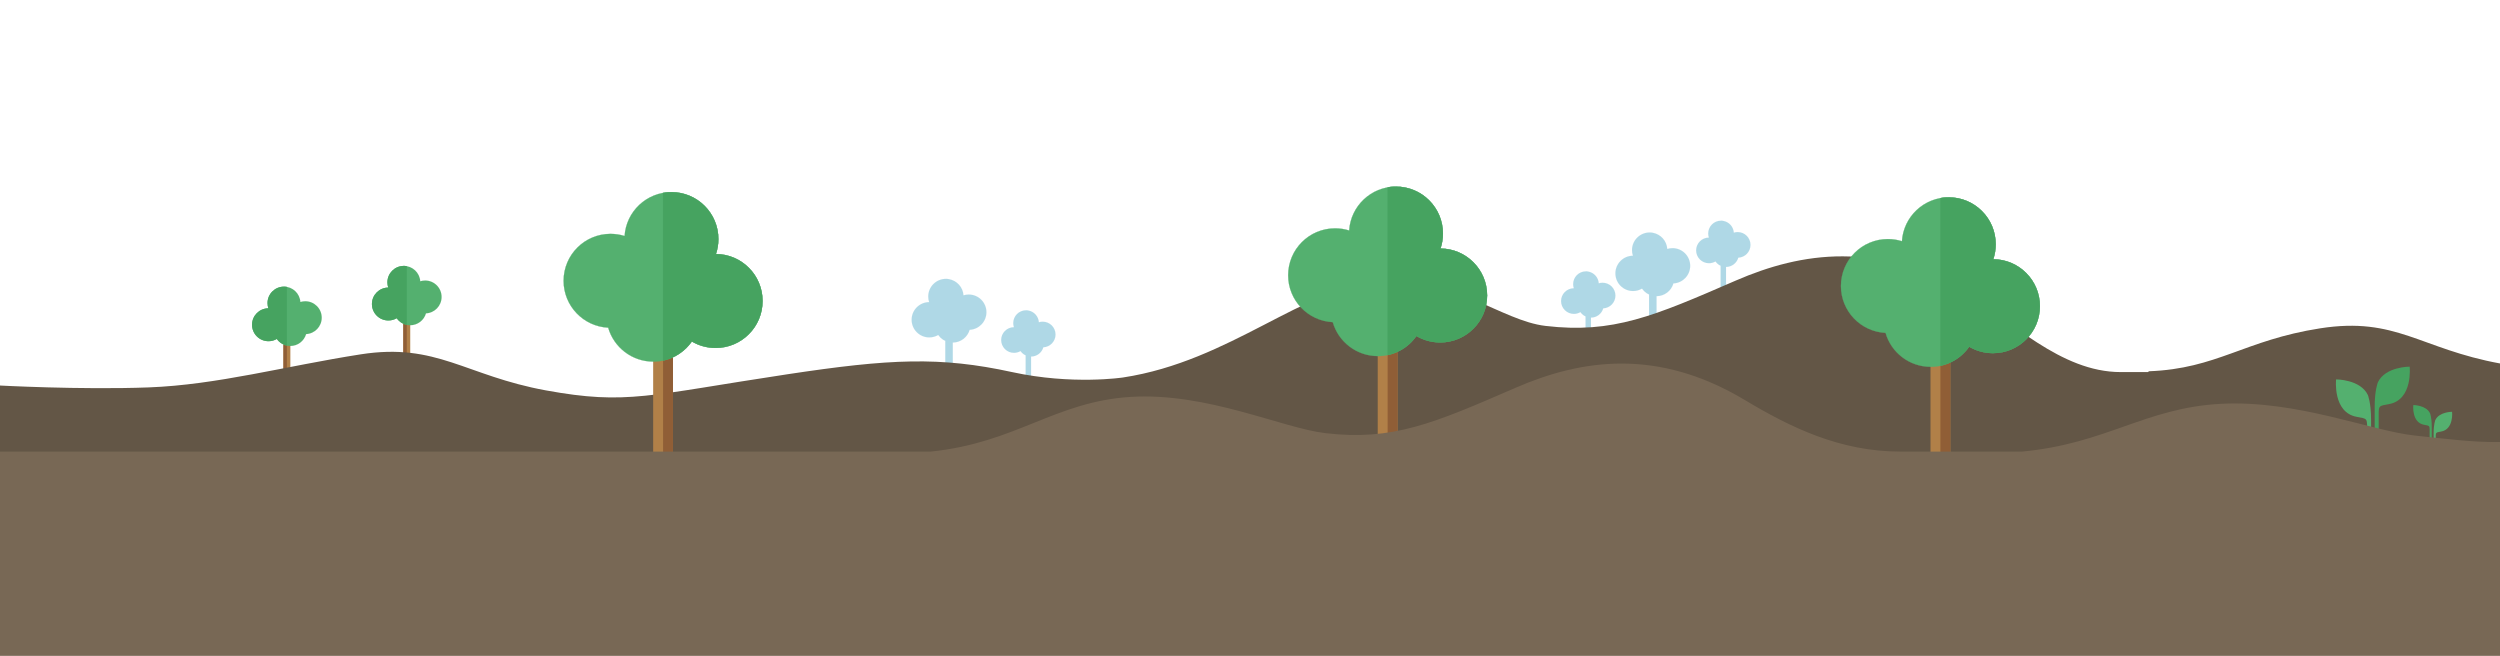
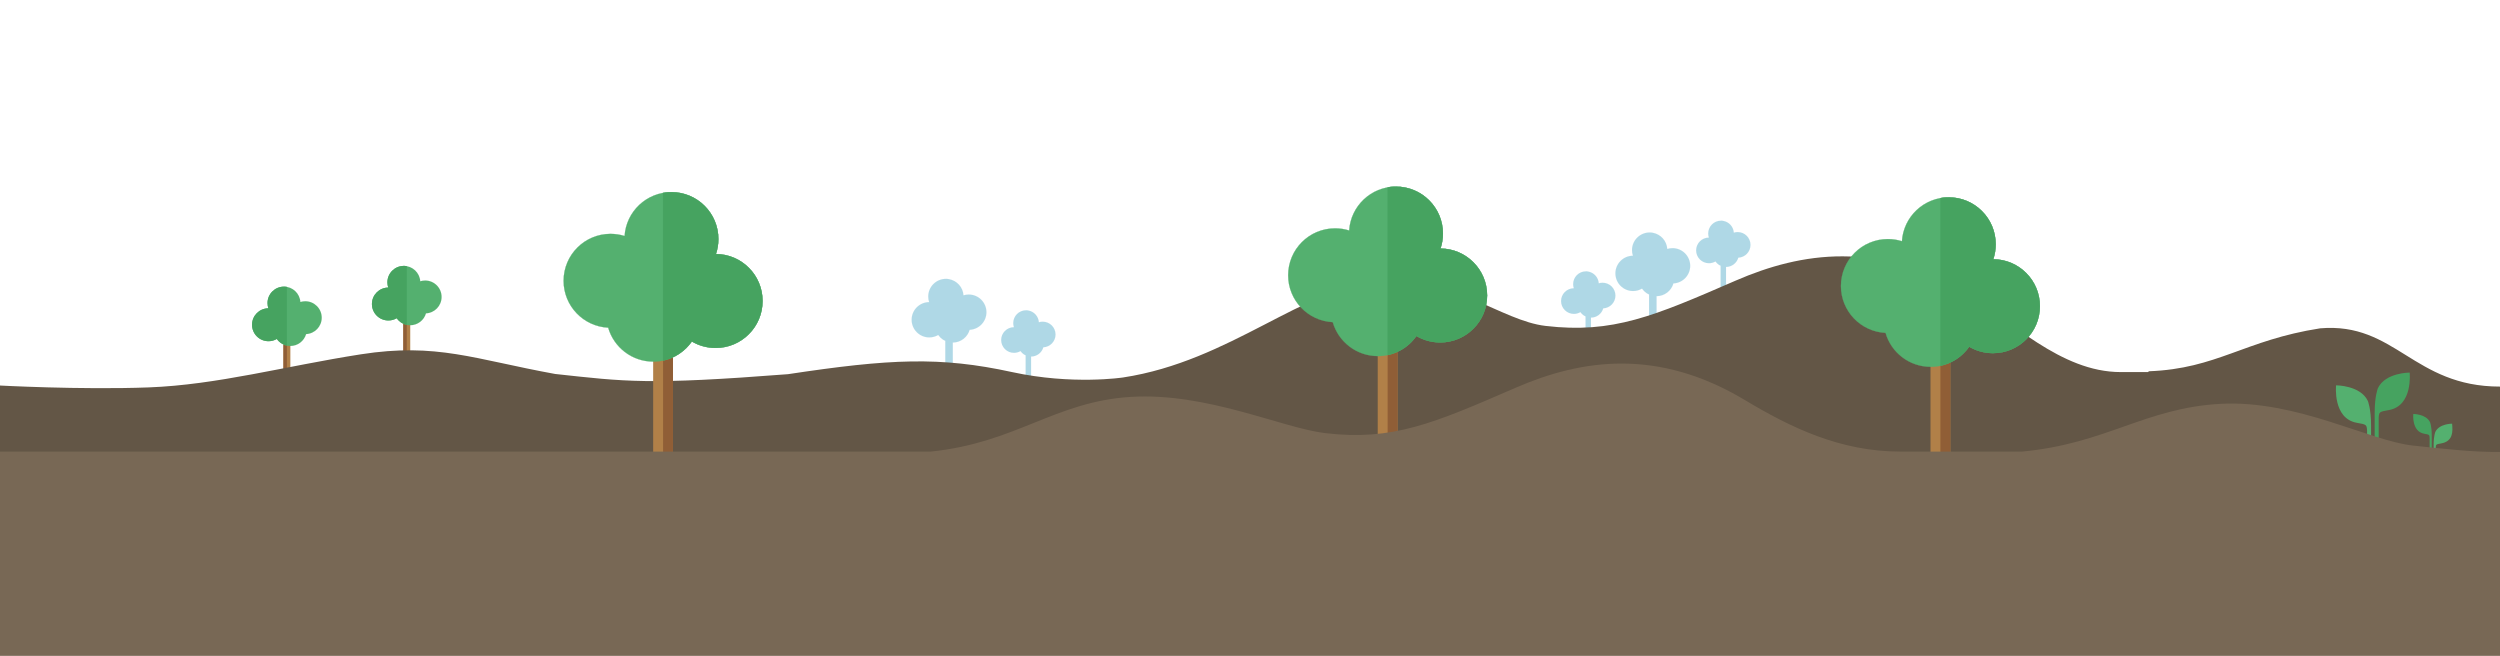
<svg xmlns="http://www.w3.org/2000/svg" version="1.1" id="Lager_1" x="0px" y="0px" width="841.891px" height="220.873px" viewBox="0 0 841.891 220.873" enable-background="new 0 0 841.891 220.873" xml:space="preserve">
  <g id="Träd_4_">
-     <rect x="95.445" y="116.016" fill="#B18048" width="2.336" height="11.302" />
-     <rect x="95.445" y="116.016" fill="#905E36" width="1.17" height="11.302" />
-     <path fill="#54B06F" stroke="#54B06F" stroke-width="0.022" stroke-linecap="round" stroke-linejoin="round" stroke-miterlimit="10" d="   M108.336,106.983c0-3.055-2.478-5.529-5.531-5.529c-0.578,0-1.135,0.089-1.658,0.253c-0.186-2.886-2.586-5.169-5.518-5.169   c-3.053,0-5.529,2.475-5.529,5.528c0,0.618,0.104,1.21,0.289,1.767c-3.039,0.018-5.498,2.485-5.498,5.528   c0,3.056,2.477,5.529,5.529,5.529c1.022,0,1.981-0.279,2.805-0.764c0.998,1.438,2.66,2.377,4.543,2.377   c2.521,0,4.648-1.689,5.312-3.998C106.008,112.362,108.336,109.944,108.336,106.983z" />
-     <path fill="#46A360" stroke="#46A360" stroke-width="0.022" stroke-linecap="round" stroke-linejoin="round" stroke-miterlimit="10" d="   M95.629,96.538c-3.054,0-5.529,2.475-5.529,5.528c0,0.618,0.104,1.21,0.289,1.767c-3.039,0.018-5.498,2.485-5.498,5.528   c0,3.056,2.477,5.529,5.529,5.529c1.022,0,1.981-0.279,2.805-0.764c0.789,1.135,1.99,1.961,3.389,2.257c0,0,0-19.642,0-19.76   C96.256,96.521,95.629,96.538,95.629,96.538z" />
+     <rect x="95.445" y="116.017" fill="#B18048" width="2.336" height="11.301" />
+     <rect x="95.445" y="116.017" fill="#905E36" width="1.171" height="11.301" />
+     <path fill="#54B06F" stroke="#54B06F" stroke-width="0.022" stroke-linecap="round" stroke-linejoin="round" stroke-miterlimit="10" d="   M108.336,106.983c0-3.055-2.479-5.529-5.531-5.529c-0.578,0-1.135,0.089-1.658,0.253c-0.186-2.886-2.586-5.169-5.518-5.169   c-3.053,0-5.529,2.475-5.529,5.528c0,0.618,0.104,1.21,0.289,1.767c-3.039,0.018-5.498,2.485-5.498,5.528   c0,3.056,2.478,5.529,5.529,5.529c1.021,0,1.98-0.279,2.805-0.764c0.998,1.438,2.66,2.377,4.543,2.377   c2.521,0,4.648-1.689,5.312-3.998C106.008,112.362,108.336,109.944,108.336,106.983z" />
+     <path fill="#46A360" stroke="#46A360" stroke-width="0.022" stroke-linecap="round" stroke-linejoin="round" stroke-miterlimit="10" d="   M95.629,96.538c-3.054,0-5.529,2.475-5.529,5.528c0,0.618,0.104,1.21,0.289,1.767c-3.039,0.018-5.498,2.485-5.498,5.528   c0,3.056,2.478,5.529,5.529,5.529c1.021,0,1.98-0.279,2.805-0.764c0.789,1.135,1.99,1.961,3.389,2.257c0,0,0-19.642,0-19.76   C96.256,96.521,95.629,96.538,95.629,96.538z" />
  </g>
  <g id="Träd_10_">
    <rect x="135.814" y="109.032" fill="#B18048" width="2.336" height="11.303" />
    <rect x="135.814" y="109.032" fill="#905E36" width="1.168" height="11.303" />
-     <path fill="#54B06F" stroke="#54B06F" stroke-width="0.022" stroke-linecap="round" stroke-linejoin="round" stroke-miterlimit="10" d="   M148.702,100.002c0-3.056-2.475-5.53-5.528-5.53c-0.578,0-1.136,0.089-1.658,0.253c-0.187-2.885-2.586-5.169-5.518-5.169   c-3.056,0-5.529,2.475-5.529,5.529c0,0.617,0.102,1.21,0.289,1.766c-3.039,0.018-5.498,2.486-5.498,5.529   c0,3.055,2.477,5.528,5.528,5.528c1.023,0,1.982-0.278,2.804-0.764c1,1.438,2.662,2.377,4.543,2.377   c2.522,0,4.649-1.688,5.313-3.998C146.377,105.381,148.702,102.963,148.702,100.002z" />
-     <path fill="#46A360" stroke="#46A360" stroke-width="0.022" stroke-linecap="round" stroke-linejoin="round" stroke-miterlimit="10" d="   M135.998,89.556c-3.056,0-5.529,2.475-5.529,5.529c0,0.617,0.102,1.21,0.289,1.766c-3.039,0.018-5.498,2.486-5.498,5.529   c0,3.055,2.477,5.528,5.528,5.528c1.023,0,1.982-0.278,2.804-0.764c0.791,1.135,1.991,1.961,3.391,2.257c0,0,0-19.641,0-19.76   C136.625,89.54,135.998,89.556,135.998,89.556z" />
+     <path fill="#54B06F" stroke="#54B06F" stroke-width="0.022" stroke-linecap="round" stroke-linejoin="round" stroke-miterlimit="10" d="   M148.702,100.002c0-3.056-2.476-5.53-5.528-5.53c-0.578,0-1.136,0.089-1.658,0.253c-0.187-2.885-2.586-5.169-5.518-5.169   c-3.057,0-5.529,2.475-5.529,5.529c0,0.617,0.102,1.21,0.289,1.766c-3.039,0.018-5.498,2.486-5.498,5.529   c0,3.055,2.477,5.528,5.528,5.528c1.022,0,1.981-0.278,2.804-0.764c1,1.438,2.662,2.377,4.543,2.377   c2.521,0,4.649-1.688,5.312-3.998C146.377,105.381,148.702,102.963,148.702,100.002z" />
+     <path fill="#46A360" stroke="#46A360" stroke-width="0.022" stroke-linecap="round" stroke-linejoin="round" stroke-miterlimit="10" d="   M135.998,89.556c-3.057,0-5.529,2.475-5.529,5.529c0,0.617,0.102,1.21,0.289,1.766c-3.039,0.018-5.498,2.486-5.498,5.529   c0,3.055,2.477,5.528,5.528,5.528c1.022,0,1.981-0.278,2.804-0.764c0.791,1.135,1.991,1.961,3.391,2.257c0,0,0-19.641,0-19.76   C136.625,89.54,135.998,89.556,135.998,89.556z" />
  </g>
-   <path fill="#AFD8E6" stroke="#AFD8E6" stroke-width="0.017" stroke-linecap="round" stroke-linejoin="round" stroke-miterlimit="10" d="  M539.685,95.218c-0.453,0-0.887,0.069-1.295,0.197c-0.129-1.993-1.611-3.612-3.539-3.96c0-0.001,0-0.007,0-0.007  c-0.279-0.08-0.769-0.067-0.769-0.067c-2.383,0-4.313,1.933-4.313,4.315c0,0.481,0.08,0.943,0.225,1.378  c-2.371,0.014-4.289,1.938-4.289,4.313c0,2.385,1.933,4.315,4.314,4.315c0.799,0,1.547-0.218,2.188-0.596  c0.138,0.196,0.295,0.377,0.463,0.549c0.037,0.038,0.074,0.076,0.113,0.114c0.17,0.159,0.351,0.311,0.543,0.441  c0.031,0.021,0.064,0.039,0.099,0.061c0.178,0.113,0.362,0.214,0.557,0.301c0.004,0.003,0.006,0.006,0.012,0.008h-0.051v8.82h0.912  h0.91v-8.439c1.963-0.006,3.619-1.322,4.135-3.12c2.285-0.11,4.103-1.999,4.103-4.311C543.999,97.151,542.068,95.218,539.685,95.218  z" />
-   <path fill="#AFD8E6" stroke="#AFD8E6" stroke-width="0.017" stroke-linecap="round" stroke-linejoin="round" stroke-miterlimit="10" d="  M351.136,108.332c-0.453,0-0.887,0.069-1.295,0.197c-0.129-1.993-1.611-3.612-3.539-3.96c0-0.001,0-0.007,0-0.007  c-0.279-0.08-0.769-0.067-0.769-0.067c-2.383,0-4.313,1.933-4.313,4.315c0,0.481,0.08,0.943,0.225,1.378  c-2.371,0.014-4.289,1.938-4.289,4.313c0,2.385,1.933,4.316,4.314,4.316c0.799,0,1.547-0.219,2.188-0.596  c0.138,0.195,0.295,0.377,0.463,0.549c0.037,0.037,0.074,0.076,0.113,0.113c0.17,0.16,0.351,0.311,0.543,0.441  c0.031,0.021,0.064,0.039,0.099,0.061c0.178,0.113,0.362,0.215,0.557,0.301c0.004,0.004,0.006,0.006,0.012,0.008h-0.051v8.82h0.912  h0.91v-8.439c1.963-0.006,3.619-1.322,4.135-3.119c2.285-0.111,4.103-2,4.103-4.311C355.45,110.264,353.519,108.332,351.136,108.332  z" />
-   <path fill="#AFD8E6" stroke="#AFD8E6" stroke-width="0.017" stroke-linecap="round" stroke-linejoin="round" stroke-miterlimit="10" d="  M585.168,78.155c-0.453,0-0.888,0.068-1.296,0.196c-0.129-1.992-1.61-3.611-3.538-3.96c0-0.001,0-0.007,0-0.007  c-0.279-0.08-0.769-0.066-0.769-0.066c-2.383,0-4.313,1.932-4.313,4.314c0,0.482,0.08,0.944,0.225,1.378  c-2.371,0.015-4.289,1.939-4.289,4.314c0,2.384,1.932,4.314,4.314,4.314c0.799,0,1.547-0.218,2.188-0.596  c0.137,0.197,0.295,0.377,0.463,0.549c0.037,0.038,0.074,0.076,0.113,0.114c0.17,0.16,0.35,0.312,0.543,0.442  c0.031,0.021,0.064,0.039,0.098,0.06c0.179,0.114,0.363,0.214,0.558,0.301c0.004,0.003,0.006,0.006,0.012,0.008h-0.051v8.819h0.912  h0.909v-8.438c1.964-0.007,3.619-1.322,4.136-3.12c2.285-0.111,4.102-1.999,4.102-4.312  C589.482,80.085,587.551,78.155,585.168,78.155z" />
-   <path fill="#AFD8E6" stroke="#AFD8E6" stroke-width="0.024" stroke-linecap="round" stroke-linejoin="round" stroke-miterlimit="10" d="  M563.236,83.573c-0.621,0-1.221,0.096-1.781,0.271c-0.176-2.742-2.217-4.97-4.866-5.448c0-0.001,0-0.009,0-0.009  c-0.386-0.11-1.058-0.093-1.058-0.093c-3.276,0-5.936,2.657-5.936,5.937c0,0.664,0.108,1.301,0.309,1.896  c-3.262,0.019-5.902,2.668-5.902,5.936c0,3.279,2.658,5.938,5.938,5.938c1.1,0,2.127-0.299,3.01-0.819  c0.188,0.271,0.406,0.52,0.635,0.755c0.054,0.054,0.104,0.105,0.158,0.157c0.232,0.221,0.48,0.428,0.746,0.609  c0.043,0.028,0.09,0.054,0.133,0.082c0.246,0.156,0.5,0.294,0.767,0.413c0.006,0.004,0.01,0.009,0.018,0.011h-0.07v12.134h1.255  h1.254V99.732c2.701-0.008,4.979-1.818,5.688-4.293c3.144-0.152,5.644-2.75,5.644-5.93C569.175,86.23,566.516,83.573,563.236,83.573  z" />
-   <path fill="#AFD8E6" stroke="#AFD8E6" stroke-width="0.024" stroke-linecap="round" stroke-linejoin="round" stroke-miterlimit="10" d="  M326.236,99.192c-0.621,0-1.221,0.096-1.781,0.271c-0.176-2.742-2.217-4.97-4.866-5.448c0-0.001,0-0.009,0-0.009  c-0.386-0.11-1.058-0.093-1.058-0.093c-3.276,0-5.936,2.657-5.936,5.937c0,0.664,0.108,1.301,0.309,1.896  c-3.262,0.019-5.902,2.668-5.902,5.936c0,3.279,2.658,5.938,5.938,5.938c1.1,0,2.127-0.299,3.01-0.819  c0.188,0.271,0.406,0.52,0.635,0.755c0.054,0.054,0.104,0.105,0.158,0.157c0.232,0.221,0.48,0.428,0.746,0.609  c0.043,0.028,0.09,0.054,0.133,0.082c0.246,0.156,0.5,0.294,0.767,0.413c0.006,0.004,0.01,0.009,0.018,0.011h-0.07v12.134h1.255  h1.254v-11.609c2.701-0.008,4.979-1.818,5.688-4.293c3.144-0.152,5.644-2.75,5.644-5.93  C332.175,101.85,329.516,99.192,326.236,99.192z" />
-   <path fill="#635646" d="M842.101,122.436c-27.21-4.951-35.166-15.871-60.777-11.87c-25.609,4.003-34.657,13.598-57.693,14.462  l-0.244,0.273h-9.216c-20.341,0-37.002-17.458-52.353-26.663c-29.344-17.595-54.953-13.862-77.363-4.12  c-27.489,11.952-41.331,17.914-64.008,15.233c-14.918-1.763-30.562-16.514-55.634-14.953c-25.641,1.596-50.368,26.815-86.649,32.323  c0,0-17.074,2.604-37.348-1.82c-24.317-5.308-41.211-4.466-75.458,0.707c-47.137,7.122-54.244,10.42-81.455,5.469  c-27.21-4.953-36.814-16.156-62.424-12.153c-25.61,4.002-48.363,10.271-71.4,11.136c-23.036,0.864-50.996-0.676-50.996-0.676  l-0.052,76.418h0.052h843.019" />
+   <path fill="#AFD8E6" stroke="#AFD8E6" stroke-width="0.017" stroke-linecap="round" stroke-linejoin="round" stroke-miterlimit="10" d="  M539.685,95.218c-0.453,0-0.887,0.069-1.295,0.197c-0.129-1.993-1.611-3.612-3.539-3.96c0-0.001,0-0.007,0-0.007  c-0.279-0.08-0.769-0.067-0.769-0.067c-2.384,0-4.313,1.933-4.313,4.315c0,0.481,0.08,0.943,0.225,1.378  c-2.37,0.014-4.289,1.938-4.289,4.313c0,2.385,1.934,4.315,4.314,4.315c0.799,0,1.547-0.218,2.188-0.596  c0.138,0.196,0.295,0.377,0.463,0.549c0.037,0.038,0.073,0.076,0.112,0.114c0.17,0.159,0.352,0.311,0.543,0.441  c0.031,0.021,0.064,0.039,0.1,0.061c0.178,0.113,0.361,0.214,0.557,0.301c0.004,0.003,0.006,0.006,0.012,0.008h-0.051v8.819h0.912  h0.91v-8.438c1.963-0.006,3.619-1.322,4.135-3.12c2.285-0.11,4.104-1.999,4.104-4.311C543.998,97.151,542.068,95.218,539.685,95.218  z" />
+   <path fill="#AFD8E6" stroke="#AFD8E6" stroke-width="0.017" stroke-linecap="round" stroke-linejoin="round" stroke-miterlimit="10" d="  M351.136,108.332c-0.453,0-0.887,0.069-1.295,0.197c-0.129-1.993-1.611-3.612-3.539-3.96c0-0.001,0-0.007,0-0.007  c-0.279-0.08-0.77-0.067-0.77-0.067c-2.383,0-4.312,1.933-4.312,4.315c0,0.481,0.08,0.943,0.225,1.378  c-2.371,0.014-4.289,1.938-4.289,4.313c0,2.385,1.934,4.316,4.314,4.316c0.799,0,1.547-0.219,2.188-0.596  c0.139,0.194,0.296,0.377,0.464,0.549c0.036,0.037,0.073,0.076,0.112,0.112c0.17,0.16,0.352,0.312,0.543,0.441  c0.031,0.021,0.064,0.038,0.1,0.062c0.178,0.112,0.361,0.215,0.557,0.301c0.004,0.004,0.006,0.006,0.012,0.008h-0.051v8.82h0.912  h0.91v-8.439c1.963-0.006,3.619-1.322,4.135-3.119c2.285-0.111,4.104-2,4.104-4.311C355.45,110.264,353.519,108.332,351.136,108.332  z" />
+   <path fill="#AFD8E6" stroke="#AFD8E6" stroke-width="0.017" stroke-linecap="round" stroke-linejoin="round" stroke-miterlimit="10" d="  M585.168,78.155c-0.453,0-0.889,0.068-1.297,0.196c-0.129-1.992-1.609-3.611-3.537-3.96c0-0.001,0-0.007,0-0.007  c-0.279-0.08-0.77-0.066-0.77-0.066c-2.383,0-4.312,1.932-4.312,4.314c0,0.482,0.08,0.944,0.225,1.378  c-2.371,0.015-4.289,1.938-4.289,4.314c0,2.384,1.932,4.314,4.314,4.314c0.799,0,1.547-0.218,2.188-0.596  c0.137,0.197,0.295,0.377,0.463,0.549c0.037,0.038,0.074,0.076,0.113,0.114c0.17,0.16,0.35,0.312,0.543,0.442  c0.031,0.021,0.064,0.039,0.098,0.06c0.18,0.114,0.363,0.214,0.559,0.301c0.004,0.003,0.006,0.006,0.012,0.008h-0.051v8.819h0.912  h0.908v-8.438c1.965-0.007,3.619-1.322,4.137-3.12c2.285-0.111,4.102-1.999,4.102-4.312  C589.482,80.085,587.551,78.155,585.168,78.155z" />
+   <path fill="#AFD8E6" stroke="#AFD8E6" stroke-width="0.024" stroke-linecap="round" stroke-linejoin="round" stroke-miterlimit="10" d="  M563.236,83.573c-0.621,0-1.221,0.096-1.781,0.271c-0.176-2.742-2.217-4.97-4.865-5.448c0-0.001,0-0.009,0-0.009  c-0.387-0.11-1.059-0.093-1.059-0.093c-3.275,0-5.936,2.657-5.936,5.937c0,0.664,0.107,1.301,0.309,1.896  c-3.262,0.019-5.901,2.668-5.901,5.936c0,3.279,2.657,5.938,5.938,5.938c1.1,0,2.127-0.299,3.01-0.819  c0.188,0.271,0.406,0.52,0.636,0.755c0.054,0.054,0.104,0.105,0.157,0.157c0.232,0.221,0.48,0.428,0.746,0.609  c0.043,0.028,0.09,0.054,0.133,0.082c0.246,0.156,0.5,0.294,0.768,0.413c0.006,0.004,0.01,0.009,0.018,0.011h-0.069v12.134h1.255  h1.254V99.732c2.701-0.008,4.979-1.818,5.688-4.293c3.145-0.152,5.645-2.75,5.645-5.93C569.175,86.23,566.516,83.573,563.236,83.573  z" />
+   <path fill="#AFD8E6" stroke="#AFD8E6" stroke-width="0.024" stroke-linecap="round" stroke-linejoin="round" stroke-miterlimit="10" d="  M326.236,99.192c-0.621,0-1.221,0.096-1.78,0.271c-0.177-2.742-2.218-4.97-4.866-5.448c0-0.001,0-0.009,0-0.009  c-0.386-0.11-1.059-0.093-1.059-0.093c-3.275,0-5.936,2.657-5.936,5.937c0,0.664,0.108,1.301,0.309,1.896  c-3.262,0.019-5.901,2.668-5.901,5.936c0,3.279,2.658,5.938,5.938,5.938c1.101,0,2.127-0.299,3.01-0.819  c0.188,0.271,0.406,0.521,0.636,0.755c0.054,0.055,0.104,0.105,0.158,0.157c0.231,0.222,0.479,0.429,0.745,0.608  c0.043,0.029,0.091,0.055,0.134,0.082c0.246,0.156,0.5,0.295,0.767,0.414c0.006,0.004,0.01,0.009,0.018,0.011h-0.069v12.134h1.255  h1.254v-11.609c2.701-0.008,4.979-1.817,5.688-4.293c3.145-0.151,5.645-2.75,5.645-5.93  C332.175,101.85,329.516,99.192,326.236,99.192z" />
+   <path fill="#635646" d="M841.891,130.187c-29.232,0-35.195-21.75-60.567-19.621c-25.608,4.003-34.656,13.598-57.692,14.462  l-0.244,0.272h-9.216c-20.342,0-37.002-17.458-52.354-26.663c-29.344-17.595-54.953-13.862-77.363-4.12  c-27.488,11.952-41.331,17.915-64.008,15.233c-14.918-1.763-30.562-16.514-55.634-14.953c-25.641,1.596-50.368,26.814-86.648,32.323  c0,0-17.074,2.604-37.349-1.82c-24.316-5.308-41.211-4.466-75.458,0.707c-47.412,3.679-54.662,2.507-78.412-0.071  c-27.21-4.953-39.856-10.615-65.467-6.613c-25.609,4.003-48.362,10.271-71.399,11.137c-23.036,0.863-50.996-0.676-50.996-0.676  l-0.053,76.418h0.053h843.019" />
  <g id="Träd_5_">
    <rect x="650.109" y="122.118" fill="#B18048" width="6.672" height="32.294" />
    <rect x="653.444" y="122.118" fill="#905E36" width="3.338" height="32.294" />
-     <path fill="#54B06F" stroke="#54B06F" stroke-width="0.075" stroke-linecap="round" stroke-linejoin="round" stroke-miterlimit="10" d="   M619.952,96.312c0-8.725,7.073-15.798,15.799-15.798c1.653,0,3.246,0.253,4.744,0.724c0.528-8.248,7.383-14.774,15.762-14.774   c8.728,0,15.801,7.075,15.801,15.8c0,1.765-0.293,3.462-0.828,5.048c8.685,0.05,15.711,7.103,15.711,15.797   c0,8.727-7.074,15.799-15.801,15.799c-2.923,0-5.662-0.795-8.01-2.181c-2.854,4.105-7.602,6.793-12.979,6.793   c-7.208,0-13.286-4.829-15.183-11.428C626.606,111.685,619.952,104.774,619.952,96.312z" />
-     <path fill="#46A360" stroke="#46A360" stroke-width="0.075" stroke-linecap="round" stroke-linejoin="round" stroke-miterlimit="10" d="   M656.257,66.463c8.728,0,15.8,7.075,15.8,15.8c0,1.765-0.293,3.462-0.828,5.048c8.684,0.05,15.71,7.103,15.71,15.797   c0,8.727-7.072,15.799-15.8,15.799c-2.924,0-5.662-0.795-8.01-2.181c-2.255,3.241-5.689,5.601-9.684,6.448c0,0,0-56.124,0-56.463   C654.468,66.418,656.257,66.463,656.257,66.463z" />
+     <path fill="#54B06F" stroke="#54B06F" stroke-width="0.075" stroke-linecap="round" stroke-linejoin="round" stroke-miterlimit="10" d="   M619.951,96.312c0-8.725,7.073-15.798,15.8-15.798c1.652,0,3.245,0.253,4.743,0.724c0.528-8.248,7.384-14.774,15.763-14.774   c8.728,0,15.801,7.075,15.801,15.8c0,1.765-0.293,3.462-0.828,5.048c8.686,0.05,15.711,7.103,15.711,15.797   c0,8.727-7.074,15.799-15.801,15.799c-2.923,0-5.662-0.796-8.01-2.181c-2.854,4.104-7.603,6.793-12.979,6.793   c-7.208,0-13.286-4.83-15.183-11.429C626.606,111.685,619.951,104.774,619.951,96.312z" />
+     <path fill="#46A360" stroke="#46A360" stroke-width="0.075" stroke-linecap="round" stroke-linejoin="round" stroke-miterlimit="10" d="   M656.257,66.463c8.728,0,15.8,7.075,15.8,15.8c0,1.765-0.293,3.462-0.828,5.048c8.684,0.05,15.71,7.103,15.71,15.797   c0,8.727-7.072,15.799-15.8,15.799c-2.924,0-5.662-0.795-8.01-2.182c-2.256,3.241-5.689,5.602-9.685,6.448c0,0,0-56.124,0-56.463   C654.468,66.418,656.257,66.463,656.257,66.463z" />
  </g>
  <g id="Träd_6_">
    <rect x="463.959" y="118.509" fill="#B18048" width="6.671" height="32.293" />
    <rect x="467.293" y="118.509" fill="#905E36" width="3.338" height="32.293" />
-     <path fill="#54B06F" stroke="#54B06F" stroke-width="0.075" stroke-linecap="round" stroke-linejoin="round" stroke-miterlimit="10" d="   M433.8,92.701c0-8.724,7.073-15.798,15.799-15.798c1.653,0,3.247,0.253,4.744,0.724c0.528-8.247,7.382-14.774,15.763-14.774   c8.728,0,15.801,7.075,15.801,15.801c0,1.765-0.294,3.462-0.829,5.048c8.685,0.05,15.711,7.103,15.711,15.797   c0,8.727-7.073,15.8-15.801,15.8c-2.923,0-5.662-0.796-8.01-2.182c-2.854,4.105-7.602,6.793-12.978,6.793   c-7.209,0-13.287-4.828-15.184-11.427C440.455,108.074,433.8,101.165,433.8,92.701z" />
-     <path fill="#46A360" stroke="#46A360" stroke-width="0.075" stroke-linecap="round" stroke-linejoin="round" stroke-miterlimit="10" d="   M470.104,62.853c8.728,0,15.802,7.075,15.802,15.801c0,1.765-0.294,3.462-0.829,5.048c8.685,0.05,15.711,7.103,15.711,15.797   c0,8.727-7.073,15.8-15.802,15.8c-2.922,0-5.661-0.796-8.009-2.182c-2.255,3.242-5.69,5.601-9.684,6.449c0,0,0-56.125,0-56.463   C468.316,62.808,470.104,62.853,470.104,62.853z" />
+     <path fill="#54B06F" stroke="#54B06F" stroke-width="0.075" stroke-linecap="round" stroke-linejoin="round" stroke-miterlimit="10" d="   M433.8,92.701c0-8.724,7.072-15.798,15.799-15.798c1.653,0,3.247,0.253,4.744,0.724c0.527-8.247,7.382-14.774,15.763-14.774   c8.729,0,15.801,7.075,15.801,15.801c0,1.765-0.294,3.462-0.829,5.048c8.686,0.05,15.711,7.103,15.711,15.797   c0,8.727-7.072,15.8-15.801,15.8c-2.923,0-5.662-0.796-8.01-2.182c-2.854,4.104-7.603,6.793-12.979,6.793   c-7.209,0-13.286-4.828-15.184-11.427C440.454,108.074,433.8,101.165,433.8,92.701z" />
+     <path fill="#46A360" stroke="#46A360" stroke-width="0.075" stroke-linecap="round" stroke-linejoin="round" stroke-miterlimit="10" d="   M470.104,62.853c8.728,0,15.802,7.075,15.802,15.801c0,1.765-0.294,3.462-0.829,5.048c8.686,0.05,15.711,7.103,15.711,15.797   c0,8.727-7.072,15.8-15.802,15.8c-2.922,0-5.661-0.796-8.009-2.182c-2.255,3.241-5.69,5.601-9.684,6.448c0,0,0-56.125,0-56.462   C468.316,62.808,470.104,62.853,470.104,62.853z" />
  </g>
  <g id="Träd_1_">
    <rect x="219.959" y="120.366" fill="#B18048" width="6.671" height="32.293" />
    <rect x="223.293" y="120.366" fill="#905E36" width="3.338" height="32.293" />
-     <path fill="#54B06F" stroke="#54B06F" stroke-width="0.075" stroke-linecap="round" stroke-linejoin="round" stroke-miterlimit="10" d="   M189.8,94.559c0-8.724,7.073-15.798,15.799-15.798c1.653,0,3.247,0.253,4.744,0.724c0.528-8.247,7.382-14.774,15.763-14.774   c8.728,0,15.801,7.075,15.801,15.801c0,1.765-0.294,3.462-0.829,5.048c8.685,0.05,15.711,7.103,15.711,15.797   c0,8.728-7.073,15.8-15.801,15.8c-2.923,0-5.662-0.796-8.01-2.182c-2.854,4.105-7.602,6.793-12.978,6.793   c-7.209,0-13.287-4.828-15.184-11.428C196.455,109.932,189.8,103.022,189.8,94.559z" />
-     <path fill="#46A360" stroke="#46A360" stroke-width="0.075" stroke-linecap="round" stroke-linejoin="round" stroke-miterlimit="10" d="   M226.104,64.71c8.728,0,15.802,7.075,15.802,15.801c0,1.765-0.294,3.462-0.829,5.048c8.685,0.05,15.711,7.103,15.711,15.797   c0,8.728-7.073,15.8-15.802,15.8c-2.922,0-5.661-0.796-8.009-2.182c-2.255,3.242-5.69,5.601-9.684,6.449c0,0,0-56.125,0-56.463   C224.316,64.666,226.104,64.71,226.104,64.71z" />
+     <path fill="#54B06F" stroke="#54B06F" stroke-width="0.075" stroke-linecap="round" stroke-linejoin="round" stroke-miterlimit="10" d="   M189.8,94.559c0-8.724,7.073-15.798,15.799-15.798c1.653,0,3.247,0.253,4.744,0.724c0.528-8.247,7.382-14.774,15.763-14.774   c8.729,0,15.802,7.075,15.802,15.801c0,1.765-0.295,3.462-0.829,5.048c8.685,0.05,15.711,7.103,15.711,15.797   c0,8.728-7.073,15.8-15.802,15.8c-2.923,0-5.661-0.797-8.01-2.182c-2.854,4.104-7.602,6.793-12.978,6.793   c-7.209,0-13.287-4.828-15.185-11.429C196.455,109.932,189.8,103.022,189.8,94.559z" />
+     <path fill="#46A360" stroke="#46A360" stroke-width="0.075" stroke-linecap="round" stroke-linejoin="round" stroke-miterlimit="10" d="   M226.104,64.71c8.729,0,15.802,7.075,15.802,15.801c0,1.765-0.294,3.462-0.828,5.048c8.685,0.05,15.711,7.103,15.711,15.797   c0,8.728-7.073,15.799-15.803,15.799c-2.922,0-5.66-0.795-8.009-2.182c-2.255,3.242-5.689,5.602-9.684,6.449c0,0,0-56.125,0-56.463   C224.316,64.666,226.104,64.71,226.104,64.71z" />
  </g>
  <g>
    <g>
      <g>
-         <path fill="#46A360" d="M818.195,148.058v-3.584c-0.065-1.066-0.078-1.111-1.782-1.403c-4.359-0.746-3.721-6.661-3.721-6.661     s4.315-0.011,5.64,2.771c0,0,0.572,1.365,0.572,4.363v4.514L818.195,148.058L818.195,148.058z" />
+         <path fill="#46A360" d="M818.195,151.058v-3.584c-0.064-1.065-0.078-1.111-1.782-1.402c-4.358-0.746-3.721-6.661-3.721-6.661     s4.315-0.011,5.641,2.771c0,0,0.571,1.365,0.571,4.363v4.514H818.195L818.195,151.058z" />
      </g>
    </g>
    <g>
      <g>
-         <path fill="#54B06F" d="M820.251,148.058v-1.322c0.064-1.066,0.077-1.111,1.782-1.404c4.359-0.745,3.722-6.66,3.722-6.66     s-4.316-0.012-5.641,2.771c0,0-0.572,1.364-0.572,4.362v2.253L820.251,148.058L820.251,148.058z" />
+         <path fill="#54B06F" d="M820.25,152.058v-1.322c0.064-1.065,0.077-1.11,1.782-1.403c4.077-0.697,4.005-4.038,3.723-6.66     c0,0-4.316-0.012-5.642,2.771c0,0-0.572,1.365-0.572,4.363v2.252H820.25L820.25,152.058z" />
      </g>
    </g>
  </g>
  <g>
    <g>
      <g>
-         <path fill="#46A360" d="M801.031,145.565v-6.797c0.122-2.024,0.146-2.109,3.379-2.664c8.265-1.414,7.057-12.632,7.057-12.632     s-8.187-0.021-10.695,5.256c0,0-1.087,2.588-1.087,8.274v8.562H801.031z" />
+         <path fill="#46A360" d="M801.031,147.565v-6.797c0.122-2.024,0.146-2.109,3.379-2.664c8.266-1.414,7.058-12.633,7.058-12.633     s-8.188-0.021-10.695,5.256c0,0-1.087,2.588-1.087,8.274v8.562h1.346V147.565z" />
      </g>
    </g>
    <g>
      <g>
-         <path fill="#54B06F" d="M797.129,145.565v-2.507c-0.122-2.024-0.146-2.109-3.378-2.663c-8.267-1.414-7.06-12.633-7.06-12.633     s8.188-0.021,10.699,5.256c0,0,1.084,2.588,1.084,8.273v4.274L797.129,145.565L797.129,145.565z" />
+         <path fill="#54B06F" d="M797.129,147.565v-2.508c-0.122-2.023-0.146-2.108-3.378-2.662c-8.268-1.414-7.061-12.633-7.061-12.633     s8.188-0.021,10.699,5.256c0,0,1.084,2.588,1.084,8.272v4.274H797.129L797.129,147.565z" />
      </g>
    </g>
  </g>
-   <path fill="#786855" d="M841.891,148.856c-9.146,0.143-17.891-1.062-28.609-2.172c-14.524-1.504-39.878-12.084-65.492-10.688  c-25.479,1.391-38.41,13.408-66.851,16.08h-40.944c-20.339,0-37.001-8.124-52.351-17.329c-29.345-17.595-54.954-13.862-77.362-4.121  c-27.493,11.953-41.333,17.915-64.009,15.233c-14.526-1.717-39.878-13.793-65.491-12.198c-25.64,1.596-38.565,15.483-67.376,18.415  H-0.965v68.796h791.05h52.017" />
+   <path fill="#786855" d="M842.102,152.187c-9.146,0.143-18.725-1.02-29.443-2.129c-14.523-1.504-39.255-15.457-64.869-14.062  c-25.479,1.392-38.409,13.407-66.851,16.08h-40.944c-20.339,0-37.001-8.124-52.351-17.329  c-29.345-17.596-54.954-13.861-77.362-4.121c-27.493,11.953-41.333,17.915-64.009,15.232c-14.526-1.717-39.878-13.793-65.491-12.197  c-25.64,1.596-38.564,15.482-67.376,18.415H-0.965v68.796h791.049h52.018" />
</svg>
